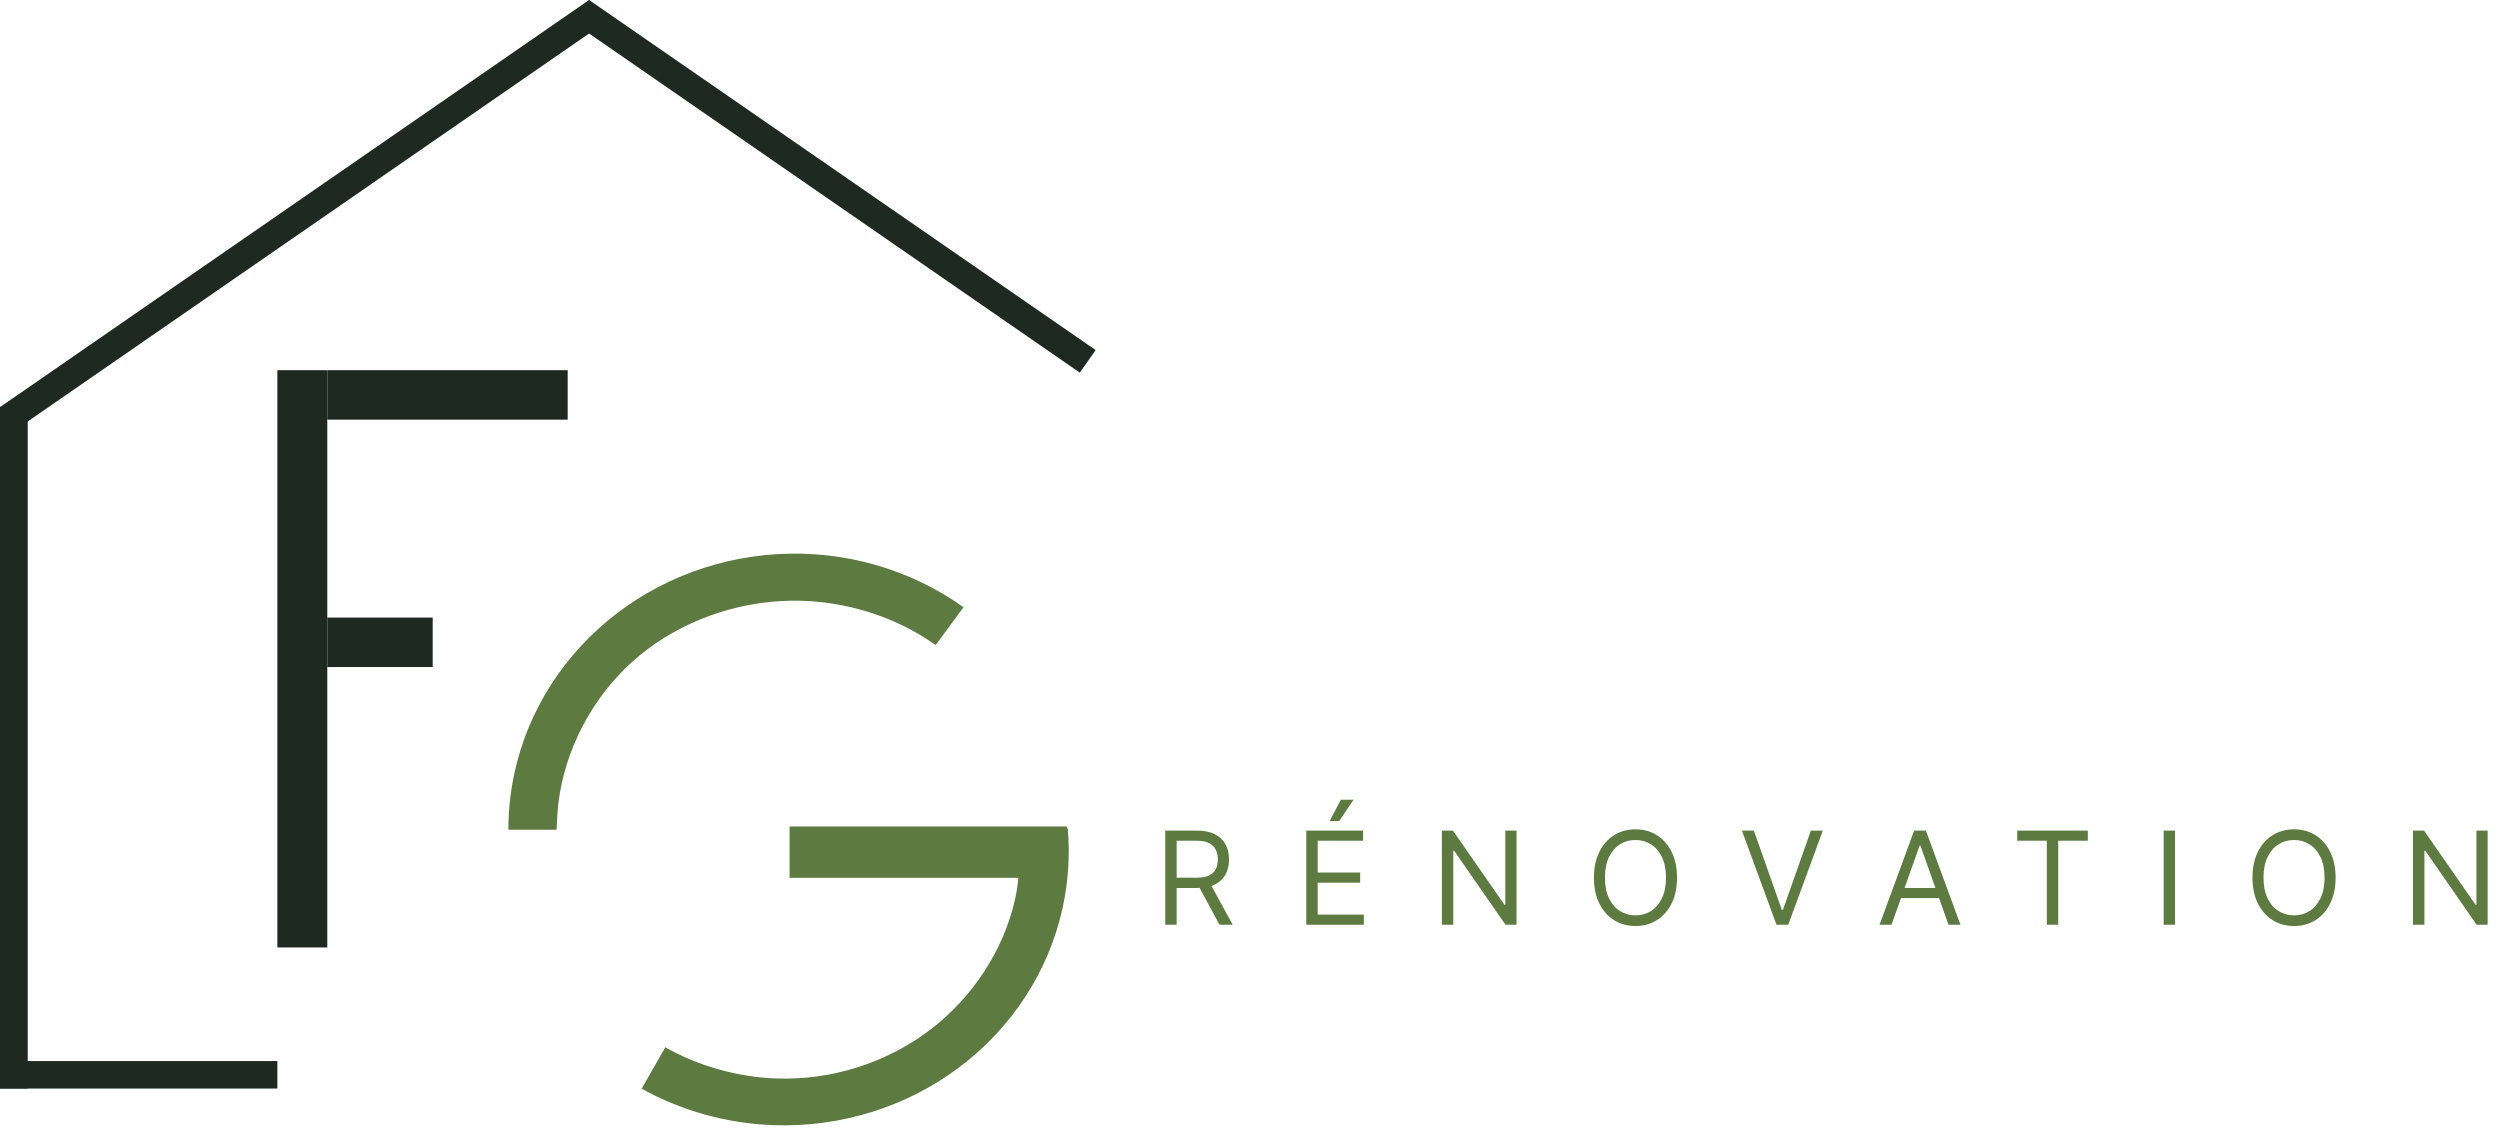
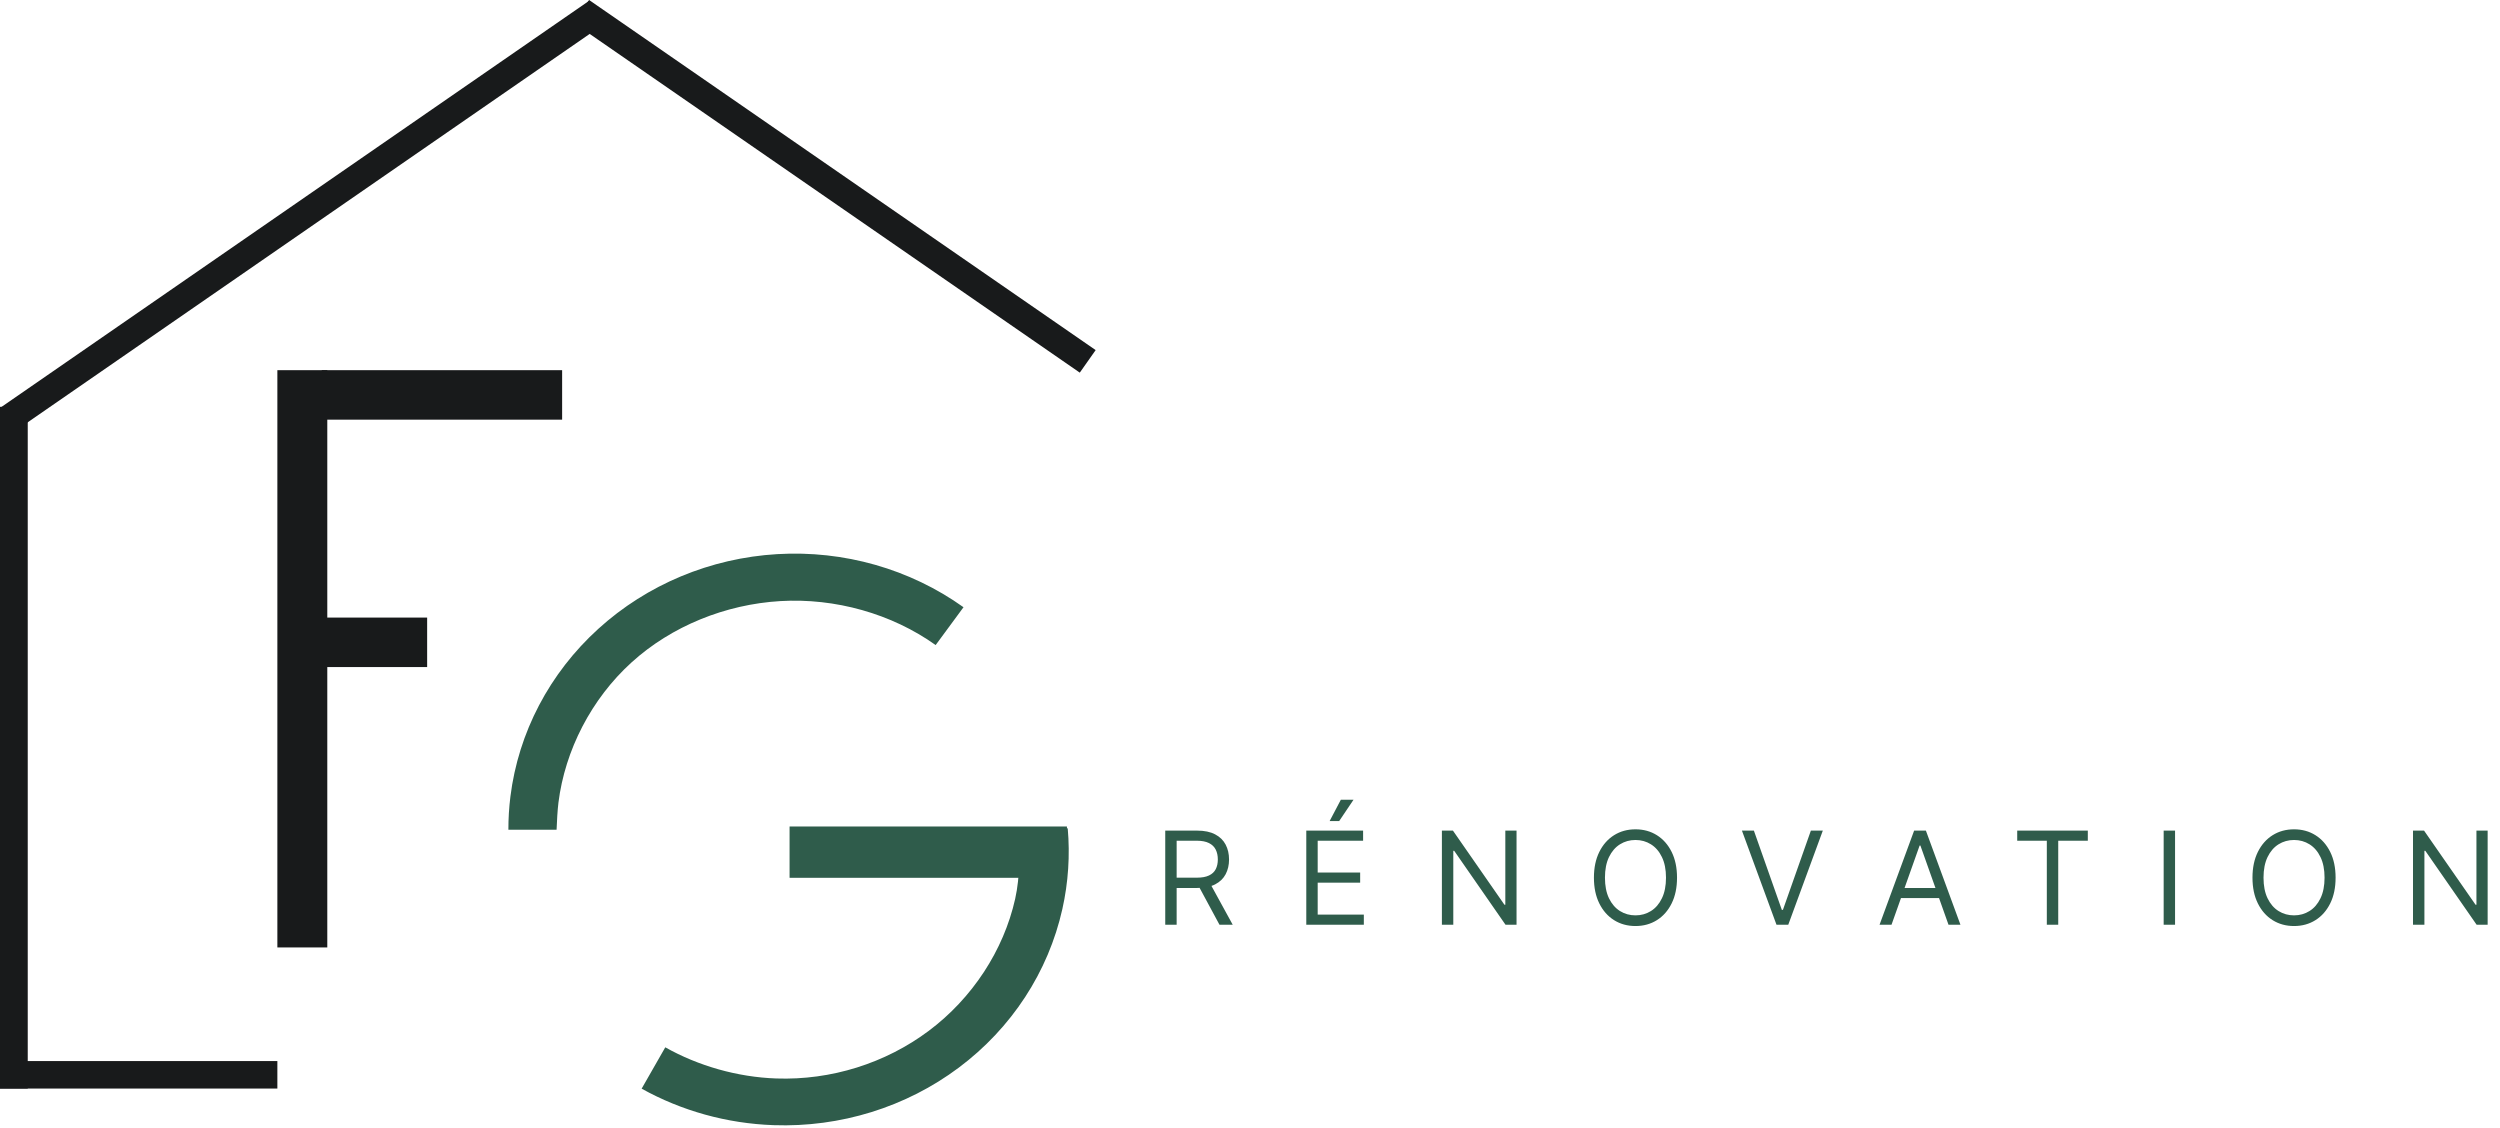
<svg xmlns="http://www.w3.org/2000/svg" width="1352" height="610" viewBox="0 0 1352 610" fill="none">
-   <rect x="234" y="333.986" width="26.759" height="57" transform="rotate(90 234 333.986)" fill="#1E2922" />
-   <rect x="307" y="200.193" width="26.759" height="130" transform="rotate(90 307 200.193)" fill="#1E2922" />
-   <rect x="177" y="512.376" width="27" height="312.183" transform="rotate(180 177 512.376)" fill="#1E2922" />
-   <rect y="220.015" width="15" height="368.673" fill="#1E2922" />
-   <rect x="150" y="573.822" width="14.866" height="150" transform="rotate(90 150 573.822)" fill="#1E2922" />
-   <rect width="14.91" height="387.158" transform="matrix(0.57546 0.81783 -0.822652 0.568546 318.496 0.0495605)" fill="#1E2922" />
-   <rect width="14.91" height="333.009" transform="matrix(0.57546 -0.81783 -0.822652 -0.568546 583.95 201.524)" fill="#1E2922" />
-   <rect x="577" y="446.967" width="27.75" height="150" transform="rotate(90 577 446.967)" fill="#5D7A40" />
-   <path d="M422 325.067C451.645 323.31 482.217 331.87 506 348.852L521.065 328.39C492.089 307.7 456.413 297.533 420.294 299.674C384.176 301.814 349.923 316.125 323.544 340.095C297.164 364.065 280.343 396.164 276.032 430.761C275.285 436.754 274.922 442.756 274.935 448.735L301 448.735C301.152 444.528 301.503 438.07 302 434.083C305.539 405.686 319.848 377.942 341.5 358.267C363.152 338.593 392.355 326.824 422 325.067Z" fill="#5D7A40" />
-   <path d="M359.782 566.389L347 588.749C368.612 600.749 393.08 607.596 418.34 608.486C454.5 609.76 489.971 598.743 518.531 577.368C547.091 555.993 566.916 525.625 574.528 491.591C577.757 477.157 578.701 462.454 577.429 447.958H550.474C551.612 460.083 551.702 474.033 549 486.113C542.752 514.048 525.724 539.925 502.282 557.469C478.84 575.014 449.462 584.282 419.782 583.237C398.797 582.498 377.679 576.462 359.782 566.389Z" fill="#5D7A40" />
-   <path d="M630.165 500.101V449.192H647.366C651.344 449.192 654.608 449.871 657.161 451.23C659.713 452.572 661.602 454.42 662.828 456.773C664.054 459.127 664.668 461.803 664.668 464.803C664.668 467.802 664.054 470.462 662.828 472.782C661.602 475.102 659.721 476.925 657.185 478.251C654.65 479.56 651.41 480.214 647.466 480.214H633.545V474.646H647.267C649.985 474.646 652.172 474.249 653.83 473.453C655.503 472.658 656.713 471.531 657.459 470.072C658.221 468.598 658.602 466.841 658.602 464.803C658.602 462.764 658.221 460.983 657.459 459.458C656.696 457.933 655.478 456.757 653.805 455.928C652.131 455.083 649.919 454.66 647.168 454.66H636.33V500.101H630.165ZM654.128 477.232L666.656 500.101H659.497L647.168 477.232H654.128ZM706.44 500.101V449.192H737.165V454.66H712.605V471.862H735.574V477.331H712.605V494.632H737.562V500.101H706.44ZM719.068 444.021L725.133 432.487H731.994L724.238 444.021H719.068ZM820.145 449.192V500.101H814.18L786.438 460.129H785.941V500.101H779.776V449.192H785.742L813.583 489.263H814.08V449.192H820.145ZM906.936 474.646C906.936 480.016 905.966 484.656 904.027 488.567C902.088 492.478 899.429 495.494 896.048 497.615C892.667 499.736 888.806 500.797 884.464 500.797C880.122 500.797 876.261 499.736 872.88 497.615C869.5 495.494 866.84 492.478 864.901 488.567C862.962 484.656 861.993 480.016 861.993 474.646C861.993 469.277 862.962 464.637 864.901 460.726C866.84 456.815 869.5 453.799 872.88 451.678C876.261 449.556 880.122 448.496 884.464 448.496C888.806 448.496 892.667 449.556 896.048 451.678C899.429 453.799 902.088 456.815 904.027 460.726C905.966 464.637 906.936 469.277 906.936 474.646ZM900.97 474.646C900.97 470.238 900.232 466.518 898.757 463.485C897.299 460.452 895.319 458.157 892.816 456.599C890.331 455.042 887.547 454.263 884.464 454.263C881.382 454.263 878.589 455.042 876.087 456.599C873.601 458.157 871.621 460.452 870.146 463.485C868.688 466.518 867.958 470.238 867.958 474.646C867.958 479.054 868.688 482.775 870.146 485.808C871.621 488.84 873.601 491.135 876.087 492.693C878.589 494.251 881.382 495.03 884.464 495.03C887.547 495.03 890.331 494.251 892.816 492.693C895.319 491.135 897.299 488.84 898.757 485.808C900.232 482.775 900.97 479.054 900.97 474.646ZM948.497 449.192L963.611 492.047H964.207L979.321 449.192H985.784L967.091 500.101H960.727L942.034 449.192H948.497ZM1022.93 500.101H1016.46L1035.16 449.192H1041.52L1060.21 500.101H1053.75L1038.54 457.246H1038.14L1022.93 500.101ZM1025.31 480.214H1051.36V485.683H1025.31V480.214ZM1090.91 454.66V449.192H1129.09V454.66H1113.09V500.101H1106.92V454.66H1090.91ZM1176.27 449.192V500.101H1170.11V449.192H1176.27ZM1263.09 474.646C1263.09 480.016 1262.12 484.656 1260.18 488.567C1258.24 492.478 1255.58 495.494 1252.2 497.615C1248.82 499.736 1244.96 500.797 1240.62 500.797C1236.27 500.797 1232.41 499.736 1229.03 497.615C1225.65 495.494 1222.99 492.478 1221.05 488.567C1219.11 484.656 1218.14 480.016 1218.14 474.646C1218.14 469.277 1219.11 464.637 1221.05 460.726C1222.99 456.815 1225.65 453.799 1229.03 451.678C1232.41 449.556 1236.27 448.496 1240.62 448.496C1244.96 448.496 1248.82 449.556 1252.2 451.678C1255.58 453.799 1258.24 456.815 1260.18 460.726C1262.12 464.637 1263.09 469.277 1263.09 474.646ZM1257.12 474.646C1257.12 470.238 1256.38 466.518 1254.91 463.485C1253.45 460.452 1251.47 458.157 1248.97 456.599C1246.48 455.042 1243.7 454.263 1240.62 454.263C1237.53 454.263 1234.74 455.042 1232.24 456.599C1229.75 458.157 1227.77 460.452 1226.3 463.485C1224.84 466.518 1224.11 470.238 1224.11 474.646C1224.11 479.054 1224.84 482.775 1226.3 485.808C1227.77 488.84 1229.75 491.135 1232.24 492.693C1234.74 494.251 1237.53 495.03 1240.62 495.03C1243.7 495.03 1246.48 494.251 1248.97 492.693C1251.47 491.135 1253.45 488.84 1254.91 485.808C1256.38 482.775 1257.12 479.054 1257.12 474.646ZM1345.32 449.192V500.101H1339.36L1311.62 460.129H1311.12V500.101H1304.95V449.192H1310.92L1338.76 489.263H1339.26V449.192H1345.32Z" fill="#5D7A40" />
+   <rect x="231" y="333.986" width="26.759" height="57" transform="rotate(90 231 333.986)" fill="#181A1B" />
+   <rect x="304" y="200.193" width="26.759" height="130" transform="rotate(90 304 200.193)" fill="#181A1B" />
+   <rect x="177" y="512.376" width="27" height="312.183" transform="rotate(180 177 512.376)" fill="#181A1B" />
+   <rect y="220.015" width="15" height="368.673" fill="#181A1B" />
+   <rect x="150" y="573.822" width="14.866" height="150" transform="rotate(90 150 573.822)" fill="#181A1B" />
+   <rect width="14.91" height="387.158" transform="matrix(0.57546 0.81783 -0.822652 0.568546 318.496 0.5)" fill="#181A1B" />
+   <rect width="14.91" height="333.009" transform="matrix(0.57546 -0.81783 -0.822652 -0.568546 583.95 201.524)" fill="#181A1B" />
+   <rect x="577" y="446.967" width="27.75" height="150" transform="rotate(90 577 446.967)" fill="#2F5C4B" />
+   <path d="M422 325.067C451.645 323.31 482.217 331.87 506 348.852L521.065 328.39C492.089 307.7 456.413 297.533 420.294 299.674C384.176 301.814 349.923 316.125 323.544 340.095C297.164 364.065 280.343 396.164 276.032 430.761C275.285 436.754 274.922 442.756 274.935 448.735L301 448.735C301.152 444.528 301.503 438.07 302 434.083C305.539 405.686 319.848 377.942 341.5 358.267C363.152 338.593 392.355 326.824 422 325.067Z" fill="#2F5C4B" />
+   <path d="M359.782 566.389L347 588.749C368.612 600.749 393.08 607.596 418.34 608.486C454.5 609.76 489.971 598.743 518.531 577.368C547.091 555.993 566.916 525.625 574.528 491.591C577.757 477.157 578.701 462.454 577.429 447.958H550.474C551.612 460.083 551.702 474.033 549 486.113C542.752 514.048 525.724 539.925 502.282 557.469C478.84 575.014 449.462 584.282 419.782 583.237C398.797 582.498 377.679 576.462 359.782 566.389Z" fill="#2F5C4B" />
+   <path d="M630.165 500.101V449.192H647.366C651.344 449.192 654.608 449.871 657.161 451.23C659.713 452.572 661.602 454.42 662.828 456.773C664.054 459.127 664.668 461.803 664.668 464.803C664.668 467.802 664.054 470.462 662.828 472.782C661.602 475.102 659.721 476.925 657.185 478.251C654.65 479.56 651.41 480.214 647.466 480.214H633.545V474.646H647.267C649.985 474.646 652.172 474.249 653.83 473.453C655.503 472.658 656.713 471.531 657.459 470.072C658.221 468.598 658.602 466.841 658.602 464.803C658.602 462.764 658.221 460.983 657.459 459.458C656.696 457.933 655.478 456.757 653.805 455.928C652.131 455.083 649.919 454.66 647.168 454.66H636.33V500.101H630.165ZM654.128 477.232L666.656 500.101H659.497L647.168 477.232H654.128ZM706.44 500.101V449.192H737.165V454.66H712.605V471.862H735.574V477.331H712.605V494.632H737.562V500.101H706.44ZM719.068 444.021L725.133 432.487H731.994L724.238 444.021H719.068ZM820.145 449.192V500.101H814.18L786.438 460.129H785.941V500.101H779.776V449.192H785.742L813.583 489.263H814.08V449.192H820.145ZM906.936 474.646C906.936 480.016 905.966 484.656 904.027 488.567C902.088 492.478 899.429 495.494 896.048 497.615C892.667 499.736 888.806 500.797 884.464 500.797C880.122 500.797 876.261 499.736 872.88 497.615C869.5 495.494 866.84 492.478 864.901 488.567C862.962 484.656 861.993 480.016 861.993 474.646C861.993 469.277 862.962 464.637 864.901 460.726C866.84 456.815 869.5 453.799 872.88 451.678C876.261 449.556 880.122 448.496 884.464 448.496C888.806 448.496 892.667 449.556 896.048 451.678C899.429 453.799 902.088 456.815 904.027 460.726C905.966 464.637 906.936 469.277 906.936 474.646ZM900.97 474.646C900.97 470.238 900.232 466.518 898.757 463.485C897.299 460.452 895.319 458.157 892.816 456.599C890.331 455.042 887.547 454.263 884.464 454.263C881.382 454.263 878.589 455.042 876.087 456.599C873.601 458.157 871.621 460.452 870.146 463.485C868.688 466.518 867.958 470.238 867.958 474.646C867.958 479.054 868.688 482.775 870.146 485.808C871.621 488.84 873.601 491.135 876.087 492.693C878.589 494.251 881.382 495.03 884.464 495.03C887.547 495.03 890.331 494.251 892.816 492.693C895.319 491.135 897.299 488.84 898.757 485.808C900.232 482.775 900.97 479.054 900.97 474.646ZM948.497 449.192L963.611 492.047H964.207L979.321 449.192H985.784L967.091 500.101H960.727L942.034 449.192H948.497ZM1022.93 500.101H1016.46L1035.16 449.192H1041.52L1060.21 500.101H1053.75L1038.54 457.246H1038.14L1022.93 500.101ZM1025.31 480.214H1051.36V485.683H1025.31V480.214ZM1090.91 454.66V449.192H1129.09V454.66H1113.09V500.101H1106.92V454.66H1090.91ZM1176.27 449.192V500.101H1170.11V449.192H1176.27ZM1263.09 474.646C1263.09 480.016 1262.12 484.656 1260.18 488.567C1258.24 492.478 1255.58 495.494 1252.2 497.615C1248.82 499.736 1244.96 500.797 1240.62 500.797C1236.27 500.797 1232.41 499.736 1229.03 497.615C1225.65 495.494 1222.99 492.478 1221.05 488.567C1219.11 484.656 1218.14 480.016 1218.14 474.646C1218.14 469.277 1219.11 464.637 1221.05 460.726C1222.99 456.815 1225.65 453.799 1229.03 451.678C1232.41 449.556 1236.27 448.496 1240.62 448.496C1244.96 448.496 1248.82 449.556 1252.2 451.678C1255.58 453.799 1258.24 456.815 1260.18 460.726C1262.12 464.637 1263.09 469.277 1263.09 474.646ZM1257.12 474.646C1257.12 470.238 1256.38 466.518 1254.91 463.485C1253.45 460.452 1251.47 458.157 1248.97 456.599C1246.48 455.042 1243.7 454.263 1240.62 454.263C1237.53 454.263 1234.74 455.042 1232.24 456.599C1229.75 458.157 1227.77 460.452 1226.3 463.485C1224.84 466.518 1224.11 470.238 1224.11 474.646C1224.11 479.054 1224.84 482.775 1226.3 485.808C1227.77 488.84 1229.75 491.135 1232.24 492.693C1234.74 494.251 1237.53 495.03 1240.62 495.03C1243.7 495.03 1246.48 494.251 1248.97 492.693C1251.47 491.135 1253.45 488.84 1254.91 485.808C1256.38 482.775 1257.12 479.054 1257.12 474.646ZM1345.32 449.192V500.101H1339.36L1311.62 460.129H1311.12V500.101H1304.95V449.192H1310.92L1338.76 489.263H1339.26V449.192H1345.32Z" fill="#2F5C4B" />
</svg>
